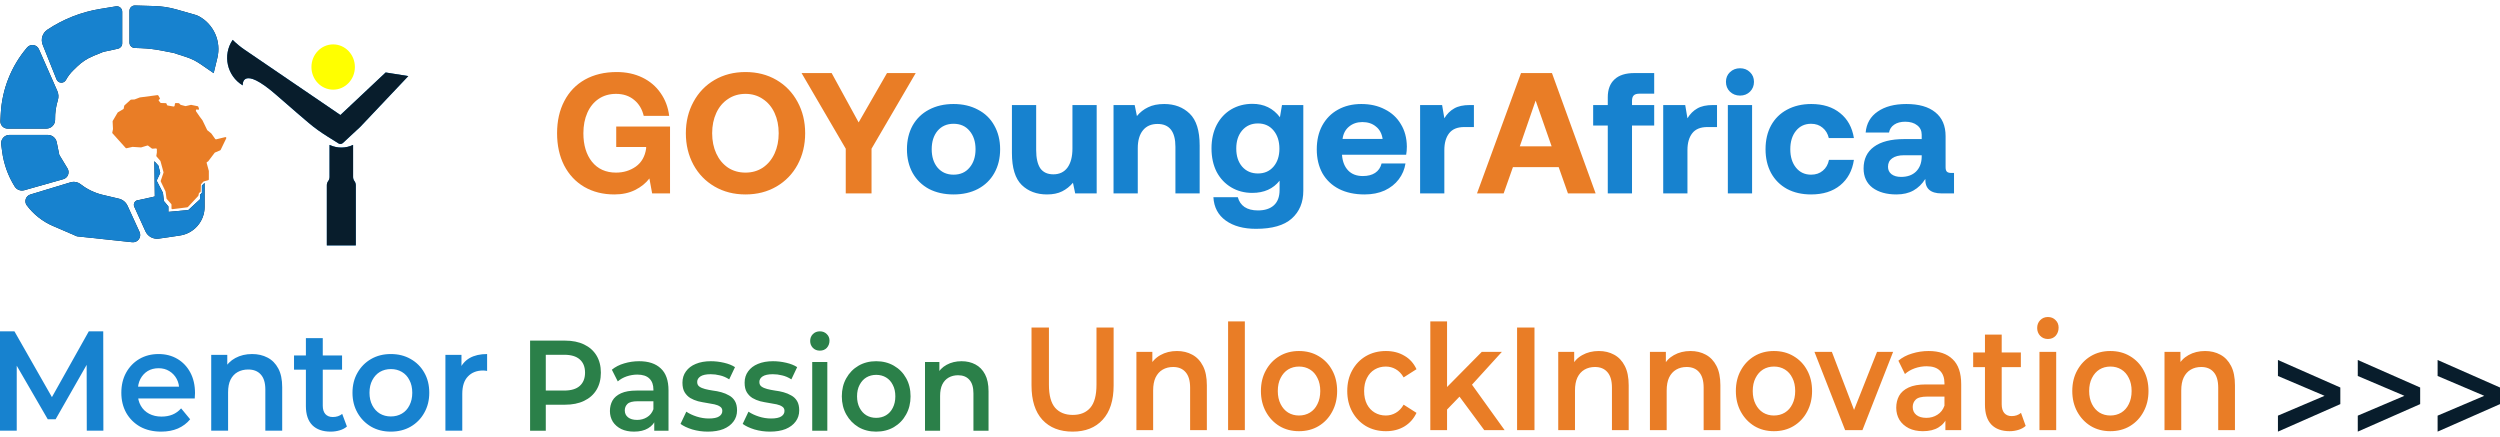
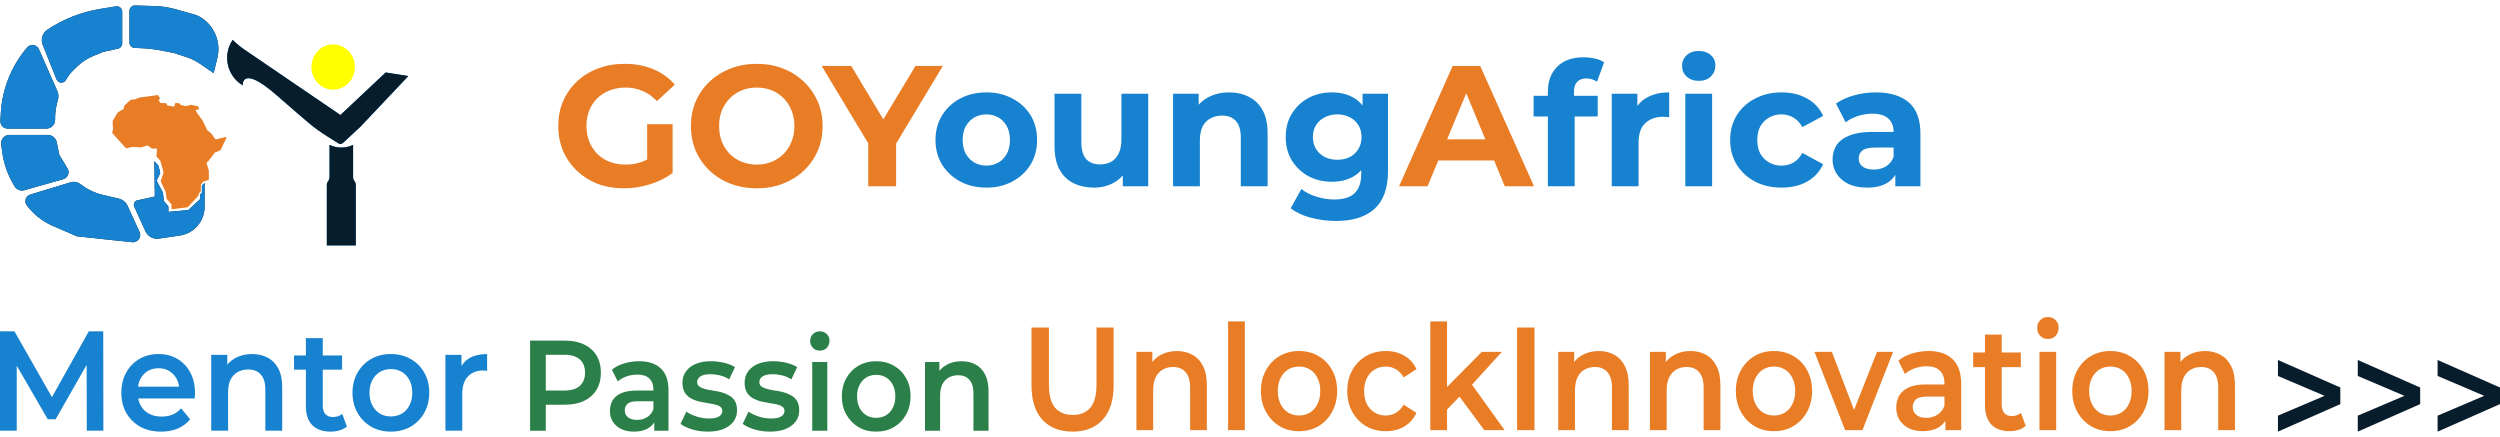
<svg xmlns="http://www.w3.org/2000/svg" width="349" height="61" viewBox="0 0 349 61" fill="none">
  <path d="M31.567 19.181C31.536 19.147 31.487 19.132 31.44 19.143L30.179 19.449C30.127 19.461 30.073 19.442 30.044 19.4L29.495 18.63C29.489 18.621 29.482 18.613 29.472 18.606L28.955 18.194C28.941 18.183 28.93 18.169 28.922 18.153L28.276 16.817C28.274 16.81 28.27 16.804 28.265 16.798L27.887 16.291C27.886 16.29 27.885 16.289 27.884 16.288L27.361 15.528C27.344 15.503 27.337 15.472 27.344 15.441L27.359 15.369C27.366 15.335 27.39 15.306 27.423 15.289C27.456 15.272 27.495 15.27 27.53 15.284L27.61 15.315C27.654 15.332 27.706 15.324 27.742 15.293C27.778 15.262 27.791 15.214 27.776 15.171L27.686 14.906C27.673 14.866 27.638 14.836 27.595 14.827L26.701 14.641C26.682 14.637 26.662 14.637 26.643 14.642L25.931 14.808C25.91 14.813 25.888 14.813 25.867 14.807L25.245 14.644C25.222 14.638 25.201 14.626 25.185 14.609L25.024 14.439C25.001 14.415 24.97 14.401 24.936 14.4L24.55 14.382C24.486 14.379 24.429 14.422 24.42 14.482L24.373 14.773C24.368 14.805 24.35 14.833 24.322 14.851C24.294 14.87 24.26 14.877 24.226 14.871L23.405 14.726C23.361 14.717 23.324 14.688 23.31 14.647L23.25 14.479C23.234 14.433 23.188 14.401 23.136 14.399L22.483 14.378C22.445 14.377 22.409 14.36 22.387 14.331L22.175 14.067C22.154 14.04 22.146 14.007 22.152 13.974C22.159 13.941 22.18 13.913 22.21 13.896L22.266 13.865C22.323 13.833 22.343 13.764 22.313 13.709L22.105 13.338C22.08 13.294 22.029 13.27 21.977 13.277L19.541 13.599C19.531 13.6 19.521 13.603 19.511 13.606L18.8 13.878C18.787 13.883 18.773 13.886 18.759 13.886L18.303 13.909C18.273 13.91 18.244 13.922 18.223 13.942L17.375 14.712C17.356 14.729 17.343 14.752 17.339 14.776L17.272 15.152C17.267 15.185 17.246 15.214 17.216 15.232L16.463 15.679C16.445 15.689 16.43 15.704 16.42 15.721L15.736 16.881C15.724 16.9 15.719 16.922 15.72 16.943L15.773 18.008C15.773 18.017 15.772 18.026 15.77 18.035L15.674 18.51C15.667 18.544 15.677 18.581 15.701 18.608L17.544 20.655C17.575 20.689 17.623 20.704 17.669 20.694L18.486 20.508C18.498 20.505 18.511 20.504 18.524 20.505L19.667 20.58C19.683 20.581 19.699 20.579 19.714 20.575L20.564 20.317C20.605 20.304 20.649 20.312 20.682 20.337L21.197 20.733C21.222 20.751 21.254 20.761 21.287 20.758L21.763 20.721C21.798 20.719 21.832 20.73 21.858 20.752C21.884 20.774 21.898 20.805 21.898 20.838V21.271C21.898 21.276 21.898 21.282 21.897 21.288L21.824 21.746C21.819 21.778 21.828 21.811 21.85 21.837L22.378 22.449C22.389 22.462 22.397 22.477 22.402 22.493L22.827 24.039C22.834 24.06 22.833 24.083 22.825 24.104L22.437 25.244C22.428 25.271 22.43 25.301 22.442 25.327L23.105 26.719C23.11 26.729 23.113 26.74 23.115 26.752L23.245 27.709C23.248 27.731 23.259 27.752 23.273 27.769L23.911 28.486C23.93 28.507 23.94 28.533 23.94 28.561V29.083C23.94 29.117 23.956 29.149 23.983 29.171C24.01 29.194 24.046 29.203 24.082 29.199L25.209 29.061L26.156 28.938C26.186 28.934 26.213 28.92 26.233 28.899L27.671 27.352C27.685 27.337 27.695 27.319 27.699 27.299L27.765 26.989C27.772 26.959 27.791 26.932 27.818 26.914L27.97 26.82C28.003 26.799 28.024 26.764 28.025 26.725L28.05 25.768C28.051 25.741 28.062 25.715 28.081 25.695L28.386 25.364C28.402 25.347 28.422 25.335 28.445 25.329L29.065 25.156C29.118 25.142 29.155 25.096 29.155 25.044V23.879C29.155 23.87 29.154 23.86 29.151 23.851L28.849 22.741C28.834 22.688 28.861 22.632 28.914 22.607L29.016 22.559C29.035 22.551 29.051 22.538 29.062 22.523L29.963 21.331C29.976 21.314 29.993 21.301 30.013 21.292L30.739 20.987C30.767 20.976 30.789 20.955 30.802 20.929L31.585 19.305C31.605 19.264 31.598 19.216 31.567 19.181Z" fill="#E97D26" />
  <path d="M0.108 15.864L0.055 16.888C0.025 17.466 0.486 17.952 1.065 17.952H6.464C7.15 17.952 7.703 17.392 7.695 16.706L7.694 16.601C7.683 15.716 7.812 14.836 8.075 13.991C8.206 13.57 8.181 13.116 8.003 12.713L5.432 6.87C5.141 6.208 4.257 6.078 3.788 6.628C1.577 9.218 0.284 12.464 0.108 15.864Z" fill="#081D2C" />
  <path d="M0.108 15.864L0.055 16.888C0.025 17.466 0.486 17.952 1.065 17.952H6.464C7.15 17.952 7.703 17.392 7.695 16.706L7.694 16.601C7.683 15.716 7.812 14.836 8.075 13.991C8.206 13.57 8.181 13.116 8.003 12.713L5.432 6.87C5.141 6.208 4.257 6.078 3.788 6.628C1.577 9.218 0.284 12.464 0.108 15.864Z" fill="#1782CF" />
  <path d="M7.387 31.543L10.743 32.992L18.455 33.814C19.235 33.897 19.808 33.1 19.482 32.388L17.801 28.722C17.574 28.226 17.131 27.863 16.601 27.737L14.332 27.2C13.216 26.936 12.171 26.433 11.267 25.727C10.859 25.409 10.322 25.308 9.826 25.459L4.237 27.154C3.59 27.35 3.335 28.128 3.741 28.669C4.685 29.928 5.942 30.919 7.387 31.543Z" fill="#081D2C" />
  <path d="M7.387 31.543L10.743 32.992L18.455 33.814C19.235 33.897 19.808 33.1 19.482 32.388L17.801 28.722C17.574 28.226 17.131 27.863 16.601 27.737L14.332 27.2C13.216 26.936 12.171 26.433 11.267 25.727C10.859 25.409 10.322 25.308 9.826 25.459L4.237 27.154C3.59 27.35 3.335 28.128 3.741 28.669C4.685 29.928 5.942 30.919 7.387 31.543Z" fill="#1782CF" />
  <path d="M28.563 28.877V27.936V25.535L28.184 25.914V26.925L27.931 27.178V27.81L26.288 29.326L23.508 29.579V28.821L22.876 28.062L22.749 26.925L21.865 25.219L22.37 24.145L22.117 23.134L21.549 22.502L21.612 27.431L19.337 27.936C18.863 27.936 18.548 28.425 18.744 28.857L20.305 32.29C20.63 33.005 21.388 33.421 22.166 33.31L23.508 33.118L25.119 32.876C27.099 32.579 28.563 30.879 28.563 28.877Z" fill="#081D2C" />
  <path d="M28.563 28.877V27.936V25.535L28.184 25.914V26.925L27.931 27.178V27.81L26.288 29.326L23.508 29.579V28.821L22.876 28.062L22.749 26.925L21.865 25.219L22.37 24.145L22.117 23.134L21.549 22.502L21.612 27.431L19.337 27.936C18.863 27.936 18.548 28.425 18.744 28.857L20.305 32.29C20.63 33.005 21.388 33.421 22.166 33.31L23.508 33.118L25.119 32.876C27.099 32.579 28.563 30.879 28.563 28.877Z" fill="#1782CF" />
  <path d="M16.181 0.888L13.982 1.248C11.347 1.678 8.835 2.667 6.614 4.147C5.927 4.606 5.654 5.483 5.961 6.251L7.895 11.085C8.123 11.655 8.911 11.701 9.204 11.162C9.47 10.672 9.808 10.225 10.207 9.835L10.766 9.291C11.418 8.655 12.188 8.151 13.031 7.807L14.408 7.245L16.465 6.797C16.814 6.721 17.062 6.412 17.062 6.056V1.636C17.062 1.169 16.643 0.813 16.181 0.888Z" fill="#081D2C" />
  <path d="M16.181 0.888L13.982 1.248C11.347 1.678 8.835 2.667 6.614 4.147C5.927 4.606 5.654 5.483 5.961 6.251L7.895 11.085C8.123 11.655 8.911 11.701 9.204 11.162C9.47 10.672 9.808 10.225 10.207 9.835L10.766 9.291C11.418 8.655 12.188 8.151 13.031 7.807L14.408 7.245L16.465 6.797C16.814 6.721 17.062 6.412 17.062 6.056V1.636C17.062 1.169 16.643 0.813 16.181 0.888Z" fill="#1782CF" />
  <path d="M18.073 5.936V1.525C18.073 1.097 18.426 0.754 18.853 0.767L21.576 0.845C22.607 0.875 23.63 1.033 24.622 1.316L27.251 2.067C27.451 2.125 27.644 2.205 27.826 2.306C29.867 3.448 30.898 5.812 30.344 8.085L29.827 10.21L27.956 8.924C27.353 8.51 26.693 8.184 25.997 7.959L24.266 7.398L22.666 7.079C21.67 6.88 20.66 6.761 19.644 6.724L18.804 6.693C18.396 6.678 18.073 6.344 18.073 5.936Z" fill="#081D2C" />
  <path d="M18.073 5.936V1.525C18.073 1.097 18.426 0.754 18.853 0.767L21.576 0.845C22.607 0.875 23.63 1.033 24.622 1.316L27.251 2.067C27.451 2.125 27.644 2.205 27.826 2.306C29.867 3.448 30.898 5.812 30.344 8.085L29.827 10.21L27.956 8.924C27.353 8.51 26.693 8.184 25.997 7.959L24.266 7.398L22.666 7.079C21.67 6.88 20.66 6.761 19.644 6.724L18.804 6.693C18.396 6.678 18.073 6.344 18.073 5.936Z" fill="#1782CF" />
  <path d="M0.167 20.142L0.291 21.105C0.516 22.858 1.117 24.541 2.054 26.04C2.334 26.489 2.878 26.699 3.388 26.555L8.836 25.011C9.478 24.829 9.771 24.087 9.426 23.516L8.278 21.617L7.916 19.847C7.796 19.259 7.278 18.836 6.678 18.836H1.317C0.618 18.836 0.079 19.45 0.167 20.142Z" fill="#081D2C" />
  <path d="M0.167 20.142L0.291 21.105C0.516 22.858 1.117 24.541 2.054 26.04C2.334 26.489 2.878 26.699 3.388 26.555L8.836 25.011C9.478 24.829 9.771 24.087 9.426 23.516L8.278 21.617L7.916 19.847C7.796 19.259 7.278 18.836 6.678 18.836H1.317C0.618 18.836 0.079 19.45 0.167 20.142Z" fill="#1782CF" />
  <path fill-rule="evenodd" clip-rule="evenodd" d="M32.481 5.566C32.986 6.07 33.536 6.526 34.126 6.928C33.536 6.526 32.986 6.07 32.481 5.566Z" fill="#081D2C" />
  <path fill-rule="evenodd" clip-rule="evenodd" d="M32.481 5.566C32.986 6.07 33.536 6.526 34.126 6.928C33.536 6.526 32.986 6.07 32.481 5.566Z" fill="#1782CF" />
  <path d="M53.84 10.116L47.521 16.056L34.126 6.928C33.536 6.526 32.986 6.07 32.481 5.566C31.04 7.694 31.681 10.596 33.885 11.919C33.885 11.919 33.619 8.924 38.618 13.292C40.869 15.26 42.258 16.451 43.104 17.167C43.935 17.87 44.823 18.494 45.744 19.072L47.255 20.02C47.449 20.142 47.701 20.118 47.868 19.962L50.302 17.699L57 10.621L53.84 10.116Z" fill="#1782CF" />
  <path d="M53.84 10.116L47.521 16.056L34.126 6.928C33.536 6.526 32.986 6.07 32.481 5.566C31.04 7.694 31.681 10.596 33.885 11.919C33.885 11.919 33.619 8.924 38.618 13.292C40.869 15.26 42.258 16.451 43.104 17.167C43.935 17.87 44.823 18.494 45.744 19.072L47.255 20.02C47.449 20.142 47.701 20.118 47.868 19.962L50.302 17.699L57 10.621L53.84 10.116Z" fill="#081D2C" />
  <path fill-rule="evenodd" clip-rule="evenodd" d="M46.004 24.713C46.004 24.918 45.938 25.118 45.815 25.282C45.938 25.118 46.004 24.918 46.004 24.713ZM46.109 20.273C47.125 20.725 48.288 20.708 49.291 20.227C48.288 20.708 47.125 20.725 46.109 20.273ZM49.48 25.282C49.357 25.118 49.291 24.918 49.291 24.713C49.291 24.918 49.357 25.118 49.48 25.282Z" fill="#081D2C" />
  <path fill-rule="evenodd" clip-rule="evenodd" d="M46.004 24.713C46.004 24.918 45.938 25.118 45.815 25.282C45.938 25.118 46.004 24.918 46.004 24.713ZM46.109 20.273C47.125 20.725 48.288 20.708 49.291 20.227C48.288 20.708 47.125 20.725 46.109 20.273ZM49.48 25.282C49.357 25.118 49.291 24.918 49.291 24.713C49.291 24.918 49.357 25.118 49.48 25.282Z" fill="#1782CF" />
  <path d="M45.625 34.255H49.67V25.851C49.67 25.646 49.603 25.446 49.48 25.282C49.357 25.118 49.291 24.918 49.291 24.713V20.227C48.288 20.708 47.125 20.725 46.109 20.273L46.004 20.227V24.713C46.004 24.918 45.938 25.118 45.815 25.282C45.692 25.446 45.625 25.646 45.625 25.851V34.255Z" fill="#1782CF" />
  <path d="M45.625 34.255H49.67V25.851C49.67 25.646 49.603 25.446 49.48 25.282C49.357 25.118 49.291 24.918 49.291 24.713V20.227C48.288 20.708 47.125 20.725 46.109 20.273L46.004 20.227V24.713C46.004 24.918 45.938 25.118 45.815 25.282C45.692 25.446 45.625 25.646 45.625 25.851V34.255Z" fill="#081D2C" />
  <ellipse cx="46.51" cy="9.357" rx="3.033" ry="3.16" fill="#FFFF00" />
-   <path d="M77.768 18.6C77.768 16.888 78.104 15.392 78.776 14.112C79.448 12.816 80.408 11.816 81.656 11.112C82.92 10.408 84.4 10.056 86.096 10.056C87.424 10.056 88.616 10.312 89.672 10.824C90.728 11.336 91.576 12.056 92.216 12.984C92.872 13.912 93.272 14.976 93.416 16.176H89.864C89.64 15.232 89.192 14.488 88.52 13.944C87.848 13.384 87.008 13.104 86 13.104C85.072 13.104 84.264 13.336 83.576 13.8C82.888 14.264 82.36 14.912 81.992 15.744C81.624 16.576 81.44 17.528 81.44 18.6C81.44 20.248 81.84 21.576 82.64 22.584C83.456 23.592 84.576 24.096 86 24.096C87.04 24.096 87.96 23.816 88.76 23.256C89.56 22.68 90.04 21.84 90.2 20.736V20.52H86.024V17.664H93.536V27H91.04L90.656 24.912C90.16 25.568 89.496 26.104 88.664 26.52C87.832 26.936 86.864 27.144 85.76 27.144C84.176 27.144 82.776 26.792 81.56 26.088C80.36 25.384 79.424 24.384 78.752 23.088C78.096 21.792 77.768 20.296 77.768 18.6ZM112.401 18.6C112.401 20.216 112.049 21.68 111.345 22.992C110.641 24.288 109.657 25.304 108.393 26.04C107.129 26.776 105.689 27.144 104.073 27.144C102.457 27.144 101.017 26.776 99.753 26.04C98.489 25.304 97.505 24.288 96.801 22.992C96.097 21.68 95.745 20.216 95.745 18.6C95.745 16.984 96.097 15.528 96.801 14.232C97.505 12.92 98.489 11.896 99.753 11.16C101.017 10.424 102.457 10.056 104.073 10.056C105.689 10.056 107.129 10.424 108.393 11.16C109.657 11.896 110.641 12.92 111.345 14.232C112.049 15.528 112.401 16.984 112.401 18.6ZM99.417 18.6C99.417 19.656 99.609 20.6 99.993 21.432C100.377 22.264 100.921 22.92 101.625 23.4C102.329 23.864 103.145 24.096 104.073 24.096C104.985 24.096 105.793 23.864 106.497 23.4C107.201 22.92 107.745 22.264 108.129 21.432C108.513 20.6 108.705 19.656 108.705 18.6C108.705 17.544 108.513 16.6 108.129 15.768C107.745 14.936 107.201 14.288 106.497 13.824C105.793 13.344 104.985 13.104 104.073 13.104C103.145 13.104 102.329 13.344 101.625 13.824C100.921 14.288 100.377 14.936 99.993 15.768C99.609 16.6 99.417 17.544 99.417 18.6ZM111.898 10.2H116.098L119.866 17.088L123.826 10.2H127.834L121.666 20.76V27H118.066V20.76L111.898 10.2ZM206.19 27L212.334 10.2H216.654L222.75 27H218.886L217.59 23.328H211.206L209.91 27H206.19ZM212.166 20.424H216.606L214.374 14.04L212.166 20.424Z" fill="#E97D26" />
-   <path d="M133.114 27.144C131.818 27.144 130.674 26.888 129.682 26.376C128.706 25.848 127.946 25.104 127.402 24.144C126.874 23.184 126.61 22.08 126.61 20.832C126.61 19.584 126.874 18.48 127.402 17.52C127.946 16.56 128.706 15.824 129.682 15.312C130.674 14.784 131.818 14.52 133.114 14.52C134.41 14.52 135.546 14.784 136.522 15.312C137.514 15.824 138.274 16.56 138.802 17.52C139.346 18.48 139.618 19.584 139.618 20.832C139.618 22.096 139.346 23.208 138.802 24.168C138.274 25.112 137.514 25.848 136.522 26.376C135.546 26.888 134.41 27.144 133.114 27.144ZM133.114 24.384C134.058 24.384 134.802 24.056 135.346 23.4C135.906 22.744 136.186 21.888 136.186 20.832C136.186 19.776 135.906 18.92 135.346 18.264C134.802 17.608 134.058 17.28 133.114 17.28C132.186 17.28 131.442 17.608 130.882 18.264C130.338 18.92 130.066 19.776 130.066 20.832C130.066 21.888 130.338 22.744 130.882 23.4C131.442 24.056 132.186 24.384 133.114 24.384ZM153.097 14.664V27H150.097L149.785 25.512C149.353 26.024 148.849 26.424 148.273 26.712C147.697 27 146.993 27.144 146.161 27.144C144.721 27.144 143.545 26.704 142.633 25.824C141.721 24.928 141.265 23.44 141.265 21.36V14.664H144.649V20.952C144.649 22.072 144.841 22.92 145.225 23.496C145.625 24.056 146.233 24.336 147.049 24.336C147.897 24.336 148.553 24.024 149.017 23.4C149.481 22.76 149.713 21.872 149.713 20.736V14.664H153.097ZM162.529 14.52C163.969 14.52 165.153 14.968 166.081 15.864C167.009 16.76 167.473 18.24 167.473 20.304V27H164.089V20.496C164.089 18.368 163.257 17.304 161.593 17.304C160.713 17.304 160.033 17.6 159.553 18.192C159.073 18.784 158.833 19.616 158.833 20.688V27H155.449V14.664H158.401L158.713 16.2C159.145 15.672 159.665 15.264 160.273 14.976C160.881 14.672 161.633 14.52 162.529 14.52ZM181.942 14.664V26.64C181.942 28.256 181.406 29.544 180.334 30.504C179.262 31.464 177.598 31.944 175.342 31.944C173.598 31.944 172.19 31.56 171.118 30.792C170.046 30.024 169.47 28.936 169.39 27.528H172.798C172.958 28.12 173.27 28.576 173.734 28.896C174.214 29.216 174.838 29.376 175.606 29.376C176.566 29.376 177.31 29.136 177.838 28.656C178.366 28.176 178.63 27.464 178.63 26.52V25.224C177.734 26.36 176.462 26.928 174.814 26.928C173.726 26.928 172.75 26.672 171.886 26.16C171.022 25.648 170.342 24.928 169.846 24C169.366 23.056 169.126 21.96 169.126 20.712C169.126 19.48 169.366 18.392 169.846 17.448C170.342 16.504 171.022 15.776 171.886 15.264C172.766 14.752 173.75 14.496 174.838 14.496C176.454 14.496 177.734 15.12 178.678 16.368L178.966 14.664H181.942ZM175.606 24.216C176.518 24.216 177.246 23.896 177.79 23.256C178.334 22.616 178.606 21.784 178.606 20.76C178.606 19.72 178.334 18.872 177.79 18.216C177.246 17.56 176.518 17.232 175.606 17.232C174.694 17.232 173.958 17.56 173.398 18.216C172.854 18.856 172.582 19.696 172.582 20.736C172.582 21.776 172.854 22.616 173.398 23.256C173.958 23.896 174.694 24.216 175.606 24.216ZM183.821 20.856C183.821 19.576 184.077 18.464 184.589 17.52C185.117 16.56 185.845 15.824 186.773 15.312C187.717 14.784 188.805 14.52 190.037 14.52C191.285 14.52 192.381 14.768 193.325 15.264C194.285 15.744 195.029 16.432 195.557 17.328C196.101 18.208 196.381 19.248 196.397 20.448C196.397 20.88 196.365 21.264 196.301 21.6H187.349V21.696C187.429 22.592 187.717 23.296 188.213 23.808C188.709 24.32 189.389 24.576 190.253 24.576C190.941 24.576 191.509 24.432 191.957 24.144C192.421 23.84 192.725 23.4 192.869 22.824H196.205C196.077 23.64 195.765 24.376 195.269 25.032C194.773 25.688 194.117 26.208 193.301 26.592C192.485 26.96 191.549 27.144 190.493 27.144C189.117 27.144 187.925 26.888 186.917 26.376C185.925 25.864 185.157 25.136 184.613 24.192C184.085 23.232 183.821 22.12 183.821 20.856ZM193.013 19.392C192.901 18.64 192.589 18.064 192.077 17.664C191.581 17.248 190.949 17.04 190.181 17.04C189.445 17.04 188.821 17.256 188.309 17.688C187.813 18.104 187.517 18.672 187.421 19.392H193.013ZM205.758 14.664V17.736H204.414C203.454 17.736 202.75 18.024 202.302 18.6C201.854 19.176 201.63 19.96 201.63 20.952V27H198.246V14.664H201.318L201.63 16.512C201.998 15.904 202.454 15.448 202.998 15.144C203.542 14.824 204.27 14.664 205.182 14.664H205.758ZM224.445 14.664V13.584C224.445 12.496 224.757 11.664 225.381 11.088C226.005 10.496 226.933 10.2 228.165 10.2H230.925V13.08H228.837C228.485 13.08 228.229 13.16 228.069 13.32C227.909 13.48 227.829 13.736 227.829 14.088V14.664H230.925V17.52H227.829V27H224.445V17.52H222.405V14.664H224.445ZM239.696 14.664V17.736H238.352C237.392 17.736 236.688 18.024 236.24 18.6C235.792 19.176 235.568 19.96 235.568 20.952V27H232.184V14.664H235.256L235.568 16.512C235.936 15.904 236.392 15.448 236.936 15.144C237.48 14.824 238.208 14.664 239.12 14.664H239.696ZM242.911 9.528C243.471 9.528 243.935 9.712 244.303 10.08C244.671 10.432 244.855 10.88 244.855 11.424C244.855 11.968 244.671 12.424 244.303 12.792C243.935 13.16 243.471 13.344 242.911 13.344C242.351 13.344 241.879 13.16 241.495 12.792C241.127 12.424 240.943 11.968 240.943 11.424C240.943 10.88 241.127 10.432 241.495 10.08C241.879 9.712 242.351 9.528 242.911 9.528ZM241.207 14.664H244.591V27H241.207V14.664ZM258.805 22.32C258.581 23.824 257.941 25.008 256.885 25.872C255.845 26.72 254.493 27.144 252.829 27.144C251.549 27.144 250.429 26.888 249.469 26.376C248.509 25.848 247.765 25.104 247.237 24.144C246.725 23.184 246.469 22.08 246.469 20.832C246.469 19.568 246.725 18.464 247.237 17.52C247.765 16.56 248.509 15.824 249.469 15.312C250.445 14.784 251.573 14.52 252.853 14.52C254.501 14.52 255.845 14.944 256.885 15.792C257.925 16.624 258.565 17.784 258.805 19.272H255.301C255.157 18.664 254.869 18.184 254.437 17.832C254.005 17.464 253.469 17.28 252.829 17.28C251.949 17.28 251.245 17.608 250.717 18.264C250.189 18.92 249.925 19.776 249.925 20.832C249.925 21.888 250.189 22.744 250.717 23.4C251.245 24.056 251.949 24.384 252.829 24.384C253.485 24.384 254.029 24.2 254.461 23.832C254.909 23.464 255.197 22.96 255.325 22.32H258.805ZM272.781 24.144V27H271.053C269.501 27 268.741 26.328 268.773 24.984C268.325 25.688 267.773 26.224 267.117 26.592C266.461 26.96 265.669 27.144 264.741 27.144C263.365 27.144 262.253 26.832 261.405 26.208C260.573 25.568 260.157 24.672 260.157 23.52C260.157 22.208 260.637 21.2 261.597 20.496C262.573 19.776 263.981 19.416 265.821 19.416H268.269V18.816C268.269 18.256 268.061 17.816 267.645 17.496C267.229 17.16 266.669 16.992 265.965 16.992C265.341 16.992 264.829 17.128 264.429 17.4C264.029 17.672 263.789 18.04 263.709 18.504H260.445C260.557 17.24 261.117 16.264 262.125 15.576C263.133 14.872 264.469 14.52 266.133 14.52C267.877 14.52 269.221 14.904 270.165 15.672C271.125 16.44 271.605 17.552 271.605 19.008V23.352C271.605 23.656 271.669 23.864 271.797 23.976C271.925 24.088 272.125 24.144 272.397 24.144H272.781ZM268.269 21.672H265.797C265.093 21.672 264.541 21.816 264.141 22.104C263.757 22.376 263.565 22.768 263.565 23.28C263.565 23.712 263.725 24.056 264.045 24.312C264.381 24.568 264.829 24.696 265.389 24.696C266.269 24.696 266.965 24.448 267.477 23.952C267.989 23.44 268.253 22.76 268.269 21.912V21.672Z" fill="#1782CF" />
+   <path d="M87.104 26.288C85.776 26.288 84.552 26.08 83.432 25.664C82.328 25.232 81.36 24.624 80.528 23.84C79.712 23.056 79.072 22.136 78.608 21.08C78.16 20.024 77.936 18.864 77.936 17.6C77.936 16.336 78.16 15.176 78.608 14.12C79.072 13.064 79.72 12.144 80.552 11.36C81.384 10.576 82.36 9.976 83.48 9.56C84.6 9.128 85.832 8.912 87.176 8.912C88.664 8.912 90 9.16 91.184 9.656C92.384 10.152 93.392 10.872 94.208 11.816L91.712 14.12C91.104 13.48 90.44 13.008 89.72 12.704C89 12.384 88.216 12.224 87.368 12.224C86.552 12.224 85.808 12.352 85.136 12.608C84.464 12.864 83.88 13.232 83.384 13.712C82.904 14.192 82.528 14.76 82.256 15.416C82 16.072 81.872 16.8 81.872 17.6C81.872 18.384 82 19.104 82.256 19.76C82.528 20.416 82.904 20.992 83.384 21.488C83.88 21.968 84.456 22.336 85.112 22.592C85.784 22.848 86.52 22.976 87.32 22.976C88.088 22.976 88.832 22.856 89.552 22.616C90.288 22.36 91 21.936 91.688 21.344L93.896 24.152C92.984 24.84 91.92 25.368 90.704 25.736C89.504 26.104 88.304 26.288 87.104 26.288ZM90.344 23.648V17.336H93.896V24.152L90.344 23.648ZM105.668 26.288C104.34 26.288 103.108 26.072 101.972 25.64C100.852 25.208 99.876 24.6 99.044 23.816C98.228 23.032 97.588 22.112 97.124 21.056C96.676 20 96.452 18.848 96.452 17.6C96.452 16.352 96.676 15.2 97.124 14.144C97.588 13.088 98.236 12.168 99.068 11.384C99.9 10.6 100.876 9.992 101.996 9.56C103.116 9.128 104.332 8.912 105.644 8.912C106.972 8.912 108.188 9.128 109.292 9.56C110.412 9.992 111.38 10.6 112.196 11.384C113.028 12.168 113.676 13.088 114.14 14.144C114.604 15.184 114.836 16.336 114.836 17.6C114.836 18.848 114.604 20.008 114.14 21.08C113.676 22.136 113.028 23.056 112.196 23.84C111.38 24.608 110.412 25.208 109.292 25.64C108.188 26.072 106.98 26.288 105.668 26.288ZM105.644 22.976C106.396 22.976 107.084 22.848 107.708 22.592C108.348 22.336 108.908 21.968 109.388 21.488C109.868 21.008 110.236 20.44 110.492 19.784C110.764 19.128 110.9 18.4 110.9 17.6C110.9 16.8 110.764 16.072 110.492 15.416C110.236 14.76 109.868 14.192 109.388 13.712C108.924 13.232 108.372 12.864 107.732 12.608C107.092 12.352 106.396 12.224 105.644 12.224C104.892 12.224 104.196 12.352 103.556 12.608C102.932 12.864 102.38 13.232 101.9 13.712C101.42 14.192 101.044 14.76 100.772 15.416C100.516 16.072 100.388 16.8 100.388 17.6C100.388 18.384 100.516 19.112 100.772 19.784C101.044 20.44 101.412 21.008 101.876 21.488C102.356 21.968 102.916 22.336 103.556 22.592C104.196 22.848 104.892 22.976 105.644 22.976ZM121.207 26V19.136L122.095 21.488L114.703 9.2H118.831L124.495 18.632H122.119L127.807 9.2H131.623L124.231 21.488L125.095 19.136V26H121.207ZM195.307 26L202.795 9.2H206.635L214.147 26H210.067L203.923 11.168H205.459L199.291 26H195.307ZM199.051 22.4L200.083 19.448H208.723L209.779 22.4H199.051Z" fill="#E97D26" />
+   <path d="M137.7 26.192C136.324 26.192 135.1 25.904 134.028 25.328C132.972 24.752 132.132 23.968 131.508 22.976C130.9 21.968 130.596 20.824 130.596 19.544C130.596 18.248 130.9 17.104 131.508 16.112C132.132 15.104 132.972 14.32 134.028 13.76C135.1 13.184 136.324 12.896 137.7 12.896C139.06 12.896 140.276 13.184 141.348 13.76C142.42 14.32 143.26 15.096 143.868 16.088C144.476 17.08 144.78 18.232 144.78 19.544C144.78 20.824 144.476 21.968 143.868 22.976C143.26 23.968 142.42 24.752 141.348 25.328C140.276 25.904 139.06 26.192 137.7 26.192ZM137.7 23.12C138.324 23.12 138.884 22.976 139.38 22.688C139.876 22.4 140.268 21.992 140.556 21.464C140.844 20.92 140.988 20.28 140.988 19.544C140.988 18.792 140.844 18.152 140.556 17.624C140.268 17.096 139.876 16.688 139.38 16.4C138.884 16.112 138.324 15.968 137.7 15.968C137.076 15.968 136.516 16.112 136.02 16.4C135.524 16.688 135.124 17.096 134.82 17.624C134.532 18.152 134.388 18.792 134.388 19.544C134.388 20.28 134.532 20.92 134.82 21.464C135.124 21.992 135.524 22.4 136.02 22.688C136.516 22.976 137.076 23.12 137.7 23.12ZM152.731 26.192C151.659 26.192 150.699 25.984 149.851 25.568C149.019 25.152 148.371 24.52 147.907 23.672C147.443 22.808 147.211 21.712 147.211 20.384V13.088H150.955V19.832C150.955 20.904 151.179 21.696 151.627 22.208C152.091 22.704 152.739 22.952 153.571 22.952C154.147 22.952 154.659 22.832 155.107 22.592C155.555 22.336 155.907 21.952 156.163 21.44C156.419 20.912 156.547 20.256 156.547 19.472V13.088H160.291V26H156.739V22.448L157.387 23.48C156.955 24.376 156.315 25.056 155.467 25.52C154.635 25.968 153.723 26.192 152.731 26.192ZM171.607 12.896C172.631 12.896 173.543 13.104 174.343 13.52C175.159 13.92 175.799 14.544 176.263 15.392C176.727 16.224 176.959 17.296 176.959 18.608V26H173.215V19.184C173.215 18.144 172.983 17.376 172.519 16.88C172.071 16.384 171.431 16.136 170.599 16.136C170.007 16.136 169.471 16.264 168.991 16.52C168.527 16.76 168.159 17.136 167.887 17.648C167.631 18.16 167.503 18.816 167.503 19.616V26H163.759V13.088H167.335V16.664L166.663 15.584C167.127 14.72 167.791 14.056 168.655 13.592C169.519 13.128 170.503 12.896 171.607 12.896ZM186.519 30.848C185.303 30.848 184.127 30.696 182.991 30.392C181.871 30.104 180.935 29.664 180.183 29.072L181.671 26.384C182.215 26.832 182.903 27.184 183.735 27.44C184.583 27.712 185.415 27.848 186.231 27.848C187.559 27.848 188.519 27.552 189.111 26.96C189.719 26.368 190.023 25.488 190.023 24.32V22.376L190.263 19.136L190.215 15.872V13.088H193.767V23.84C193.767 26.24 193.143 28.008 191.895 29.144C190.647 30.28 188.855 30.848 186.519 30.848ZM185.943 25.376C184.743 25.376 183.655 25.12 182.679 24.608C181.719 24.08 180.943 23.352 180.351 22.424C179.775 21.48 179.487 20.384 179.487 19.136C179.487 17.872 179.775 16.776 180.351 15.848C180.943 14.904 181.719 14.176 182.679 13.664C183.655 13.152 184.743 12.896 185.943 12.896C187.031 12.896 187.991 13.12 188.823 13.568C189.655 14 190.303 14.68 190.767 15.608C191.231 16.52 191.463 17.696 191.463 19.136C191.463 20.56 191.231 21.736 190.767 22.664C190.303 23.576 189.655 24.256 188.823 24.704C187.991 25.152 187.031 25.376 185.943 25.376ZM186.687 22.304C187.343 22.304 187.927 22.176 188.439 21.92C188.951 21.648 189.351 21.272 189.639 20.792C189.927 20.312 190.071 19.76 190.071 19.136C190.071 18.496 189.927 17.944 189.639 17.48C189.351 17 188.951 16.632 188.439 16.376C187.927 16.104 187.343 15.968 186.687 15.968C186.031 15.968 185.447 16.104 184.935 16.376C184.423 16.632 184.015 17 183.711 17.48C183.423 17.944 183.279 18.496 183.279 19.136C183.279 19.76 183.423 20.312 183.711 20.792C184.015 21.272 184.423 21.648 184.935 21.92C185.447 22.176 186.031 22.304 186.687 22.304ZM216.082 26V12.8C216.082 11.344 216.514 10.184 217.378 9.32C218.242 8.44 219.474 8 221.074 8C221.618 8 222.138 8.056 222.634 8.168C223.146 8.28 223.578 8.456 223.93 8.696L222.946 11.408C222.738 11.264 222.506 11.152 222.25 11.072C221.994 10.992 221.722 10.952 221.434 10.952C220.89 10.952 220.466 11.112 220.162 11.432C219.874 11.736 219.73 12.2 219.73 12.824V14.024L219.826 15.632V26H216.082ZM214.09 16.256V13.376H223.042V16.256H214.09ZM225.001 26V13.088H228.577V16.736L228.073 15.68C228.457 14.768 229.073 14.08 229.921 13.616C230.769 13.136 231.801 12.896 233.017 12.896V16.352C232.857 16.336 232.713 16.328 232.585 16.328C232.457 16.312 232.321 16.304 232.177 16.304C231.153 16.304 230.321 16.6 229.681 17.192C229.057 17.768 228.745 18.672 228.745 19.904V26H225.001ZM235.267 26V13.088H239.011V26H235.267ZM237.139 11.288C236.451 11.288 235.891 11.088 235.459 10.688C235.027 10.288 234.811 9.792 234.811 9.2C234.811 8.608 235.027 8.112 235.459 7.712C235.891 7.312 236.451 7.112 237.139 7.112C237.827 7.112 238.387 7.304 238.819 7.688C239.251 8.056 239.467 8.536 239.467 9.128C239.467 9.752 239.251 10.272 238.819 10.688C238.403 11.088 237.843 11.288 237.139 11.288ZM248.726 26.192C247.334 26.192 246.094 25.912 245.006 25.352C243.918 24.776 243.062 23.984 242.438 22.976C241.83 21.968 241.526 20.824 241.526 19.544C241.526 18.248 241.83 17.104 242.438 16.112C243.062 15.104 243.918 14.32 245.006 13.76C246.094 13.184 247.334 12.896 248.726 12.896C250.086 12.896 251.27 13.184 252.278 13.76C253.286 14.32 254.03 15.128 254.51 16.184L251.606 17.744C251.27 17.136 250.846 16.688 250.334 16.4C249.838 16.112 249.294 15.968 248.702 15.968C248.062 15.968 247.486 16.112 246.974 16.4C246.462 16.688 246.054 17.096 245.75 17.624C245.462 18.152 245.318 18.792 245.318 19.544C245.318 20.296 245.462 20.936 245.75 21.464C246.054 21.992 246.462 22.4 246.974 22.688C247.486 22.976 248.062 23.12 248.702 23.12C249.294 23.12 249.838 22.984 250.334 22.712C250.846 22.424 251.27 21.968 251.606 21.344L254.51 22.928C254.03 23.968 253.286 24.776 252.278 25.352C251.27 25.912 250.086 26.192 248.726 26.192ZM264.586 26V23.48L264.346 22.928V18.416C264.346 17.616 264.098 16.992 263.602 16.544C263.122 16.096 262.378 15.872 261.37 15.872C260.682 15.872 260.002 15.984 259.33 16.208C258.674 16.416 258.114 16.704 257.65 17.072L256.306 14.456C257.01 13.96 257.858 13.576 258.85 13.304C259.842 13.032 260.85 12.896 261.874 12.896C263.842 12.896 265.37 13.36 266.458 14.288C267.546 15.216 268.09 16.664 268.09 18.632V26H264.586ZM260.65 26.192C259.642 26.192 258.778 26.024 258.058 25.688C257.338 25.336 256.786 24.864 256.402 24.272C256.018 23.68 255.826 23.016 255.826 22.28C255.826 21.512 256.01 20.84 256.378 20.264C256.762 19.688 257.362 19.24 258.178 18.92C258.994 18.584 260.058 18.416 261.37 18.416H264.802V20.6H261.778C260.898 20.6 260.29 20.744 259.954 21.032C259.634 21.32 259.474 21.68 259.474 22.112C259.474 22.592 259.658 22.976 260.026 23.264C260.41 23.536 260.93 23.672 261.586 23.672C262.21 23.672 262.77 23.528 263.266 23.24C263.762 22.936 264.122 22.496 264.346 21.92L264.922 23.648C264.65 24.48 264.154 25.112 263.434 25.544C262.714 25.976 261.786 26.192 260.65 26.192Z" fill="#1782CF" />
  <path d="M0 60.117V46.255H2.016L7.781 56.374H6.726L12.396 46.255H14.412L14.431 60.117H12.114L12.095 50.077H12.585L7.762 58.533H6.669L1.771 50.077H2.336V60.117H0ZM22.495 60.255C21.378 60.255 20.398 60.025 19.557 59.562C18.728 59.087 18.081 58.441 17.616 57.622C17.164 56.803 16.938 55.872 16.938 54.83C16.938 53.773 17.158 52.843 17.597 52.038C18.049 51.219 18.665 50.579 19.444 50.117C20.235 49.654 21.133 49.424 22.137 49.424C23.117 49.424 23.99 49.648 24.756 50.097C25.522 50.545 26.125 51.179 26.565 51.998C27.004 52.817 27.224 53.78 27.224 54.889C27.224 54.995 27.218 55.114 27.205 55.245C27.205 55.377 27.199 55.503 27.186 55.622H18.803V53.978H25.943L25.02 54.493C25.032 53.886 24.913 53.351 24.662 52.889C24.411 52.427 24.065 52.064 23.626 51.8C23.199 51.536 22.703 51.404 22.137 51.404C21.56 51.404 21.051 51.536 20.612 51.8C20.184 52.064 19.845 52.434 19.594 52.909C19.356 53.371 19.236 53.919 19.236 54.552V54.948C19.236 55.582 19.374 56.144 19.651 56.632C19.927 57.12 20.316 57.496 20.819 57.76C21.321 58.025 21.899 58.156 22.552 58.156C23.117 58.156 23.626 58.064 24.078 57.879C24.53 57.694 24.932 57.404 25.284 57.008L26.546 58.533C26.094 59.087 25.522 59.516 24.831 59.82C24.153 60.11 23.375 60.255 22.495 60.255ZM35.194 49.424C35.998 49.424 36.714 49.589 37.342 49.919C37.983 50.248 38.485 50.757 38.849 51.444C39.213 52.117 39.395 52.988 39.395 54.057V60.117H37.041V54.374C37.041 53.437 36.827 52.738 36.4 52.275C35.986 51.813 35.402 51.582 34.648 51.582C34.095 51.582 33.606 51.701 33.179 51.938C32.752 52.176 32.419 52.533 32.18 53.008C31.954 53.47 31.841 54.057 31.841 54.77V60.117H29.486V49.542H31.728V52.394L31.332 51.523C31.684 50.849 32.193 50.335 32.858 49.978C33.537 49.609 34.315 49.424 35.194 49.424ZM46.169 60.255C45.064 60.255 44.21 59.958 43.607 59.364C43.005 58.757 42.703 57.866 42.703 56.691V47.206H45.058V56.632C45.058 57.134 45.177 57.523 45.416 57.8C45.667 58.077 46.013 58.216 46.452 58.216C46.98 58.216 47.419 58.07 47.771 57.78L48.43 59.542C48.154 59.78 47.815 59.958 47.413 60.077C47.011 60.196 46.596 60.255 46.169 60.255ZM41.045 51.602V49.622H47.752V51.602H41.045ZM54.558 60.255C53.528 60.255 52.611 60.025 51.807 59.562C51.003 59.087 50.369 58.441 49.904 57.622C49.44 56.803 49.207 55.872 49.207 54.83C49.207 53.773 49.44 52.843 49.904 52.038C50.369 51.219 51.003 50.579 51.807 50.117C52.611 49.654 53.528 49.424 54.558 49.424C55.6 49.424 56.523 49.654 57.327 50.117C58.143 50.579 58.777 51.213 59.229 52.018C59.695 52.823 59.926 53.76 59.926 54.83C59.926 55.872 59.695 56.803 59.229 57.622C58.777 58.441 58.143 59.087 57.327 59.562C56.523 60.025 55.6 60.255 54.558 60.255ZM54.558 58.137C55.135 58.137 55.65 58.005 56.102 57.74C56.554 57.476 56.907 57.094 57.157 56.592C57.421 56.09 57.553 55.503 57.553 54.83C57.553 54.144 57.421 53.555 57.157 53.067C56.907 52.565 56.554 52.183 56.102 51.919C55.65 51.654 55.142 51.523 54.577 51.523C53.999 51.523 53.484 51.654 53.032 51.919C52.592 52.183 52.24 52.565 51.977 53.067C51.713 53.555 51.581 54.144 51.581 54.83C51.581 55.503 51.713 56.09 51.977 56.592C52.24 57.094 52.592 57.476 53.032 57.74C53.484 58.005 53.992 58.137 54.558 58.137ZM62.179 60.117V49.542H64.421V52.453L64.157 51.602C64.458 50.889 64.929 50.347 65.57 49.978C66.222 49.609 67.033 49.424 68 49.424V51.78C67.899 51.753 67.805 51.74 67.717 51.74C67.63 51.728 67.541 51.721 67.454 51.721C66.562 51.721 65.852 51.998 65.325 52.552C64.797 53.094 64.534 53.906 64.534 54.988V60.117H62.179Z" fill="#1782CF" />
  <path d="M74 60.13V47.549H78.857C79.902 47.549 80.796 47.729 81.538 48.089C82.291 48.448 82.87 48.963 83.275 49.634C83.679 50.305 83.882 51.102 83.882 52.024C83.882 52.947 83.679 53.744 83.275 54.414C82.87 55.086 82.291 55.601 81.538 55.96C80.796 56.32 79.902 56.499 78.857 56.499H75.214L76.192 55.403V60.13H74ZM76.192 55.655L75.214 54.522H78.755C79.722 54.522 80.447 54.307 80.931 53.875C81.425 53.432 81.673 52.815 81.673 52.024C81.673 51.222 81.425 50.605 80.931 50.173C80.447 49.742 79.722 49.526 78.755 49.526H75.214L76.192 48.376V55.655ZM91.334 60.13V58.189L91.216 57.775V54.379C91.216 53.72 91.031 53.21 90.66 52.851C90.289 52.48 89.727 52.294 88.974 52.294C88.468 52.294 87.967 52.378 87.473 52.545C86.989 52.713 86.579 52.947 86.242 53.246L85.415 51.611C85.899 51.216 86.472 50.922 87.135 50.73C87.81 50.527 88.507 50.425 89.226 50.425C90.531 50.425 91.537 50.76 92.245 51.431C92.964 52.09 93.324 53.115 93.324 54.504V60.13H91.334ZM88.501 60.255C87.827 60.255 87.237 60.136 86.731 59.896C86.225 59.644 85.831 59.303 85.55 58.871C85.28 58.428 85.145 57.931 85.145 57.38C85.145 56.841 85.264 56.355 85.5 55.924C85.747 55.493 86.146 55.151 86.697 54.9C87.248 54.648 87.978 54.522 88.889 54.522H91.503V56.014H89.041C88.321 56.014 87.838 56.14 87.591 56.391C87.343 56.631 87.22 56.931 87.22 57.29C87.22 57.697 87.371 58.021 87.675 58.261C87.978 58.5 88.4 58.62 88.94 58.62C89.457 58.62 89.918 58.494 90.323 58.242C90.739 57.991 91.036 57.62 91.216 57.128L91.57 58.476C91.368 59.039 91.003 59.477 90.474 59.788C89.957 60.1 89.299 60.255 88.501 60.255ZM98.811 60.255C98.058 60.255 97.333 60.154 96.636 59.95C95.95 59.734 95.405 59.477 95 59.177L95.81 57.47C96.214 57.745 96.698 57.973 97.26 58.153C97.822 58.332 98.384 58.422 98.946 58.422C99.609 58.422 100.087 58.326 100.379 58.135C100.683 57.943 100.835 57.685 100.835 57.362C100.835 57.098 100.734 56.901 100.531 56.769C100.329 56.625 100.065 56.517 99.739 56.445C99.413 56.373 99.047 56.308 98.643 56.248C98.249 56.188 97.85 56.11 97.445 56.014C97.052 55.906 96.692 55.756 96.366 55.565C96.04 55.361 95.776 55.092 95.573 54.756C95.371 54.42 95.27 53.977 95.27 53.426C95.27 52.815 95.433 52.288 95.759 51.845C96.085 51.389 96.54 51.042 97.125 50.802C97.721 50.551 98.423 50.425 99.233 50.425C99.84 50.425 100.453 50.497 101.071 50.641C101.689 50.784 102.201 50.988 102.605 51.252L101.796 52.959C101.369 52.683 100.936 52.498 100.497 52.402C100.07 52.294 99.643 52.24 99.216 52.24C98.575 52.24 98.097 52.342 97.782 52.545C97.479 52.749 97.327 53.007 97.327 53.318C97.327 53.606 97.428 53.822 97.631 53.965C97.833 54.109 98.097 54.223 98.423 54.307C98.749 54.391 99.109 54.462 99.503 54.522C99.907 54.57 100.306 54.648 100.7 54.756C101.093 54.864 101.453 55.014 101.779 55.205C102.116 55.385 102.386 55.643 102.588 55.978C102.791 56.314 102.892 56.751 102.892 57.29C102.892 57.889 102.723 58.41 102.386 58.854C102.06 59.297 101.594 59.644 100.987 59.896C100.379 60.136 99.654 60.255 98.811 60.255ZM107.49 60.255C106.737 60.255 106.012 60.154 105.315 59.95C104.629 59.734 104.084 59.477 103.679 59.177L104.488 57.47C104.893 57.745 105.377 57.973 105.939 58.153C106.501 58.332 107.063 58.422 107.625 58.422C108.288 58.422 108.766 58.326 109.058 58.135C109.362 57.943 109.514 57.685 109.514 57.362C109.514 57.098 109.412 56.901 109.21 56.769C109.008 56.625 108.744 56.517 108.417 56.445C108.091 56.373 107.726 56.308 107.321 56.248C106.928 56.188 106.529 56.11 106.124 56.014C105.731 55.906 105.371 55.756 105.045 55.565C104.719 55.361 104.455 55.092 104.252 54.756C104.05 54.42 103.949 53.977 103.949 53.426C103.949 52.815 104.112 52.288 104.438 51.845C104.764 51.389 105.219 51.042 105.804 50.802C106.4 50.551 107.102 50.425 107.912 50.425C108.519 50.425 109.131 50.497 109.75 50.641C110.368 50.784 110.88 50.988 111.284 51.252L110.475 52.959C110.048 52.683 109.615 52.498 109.176 52.402C108.749 52.294 108.322 52.24 107.895 52.24C107.254 52.24 106.776 52.342 106.461 52.545C106.158 52.749 106.006 53.007 106.006 53.318C106.006 53.606 106.107 53.822 106.31 53.965C106.512 54.109 106.776 54.223 107.102 54.307C107.428 54.391 107.788 54.462 108.181 54.522C108.586 54.57 108.985 54.648 109.379 54.756C109.772 54.864 110.132 55.014 110.458 55.205C110.795 55.385 111.065 55.643 111.267 55.978C111.47 56.314 111.571 56.751 111.571 57.29C111.571 57.889 111.402 58.41 111.065 58.854C110.739 59.297 110.272 59.644 109.665 59.896C109.058 60.136 108.333 60.255 107.49 60.255ZM113.386 60.13V50.533H115.494V60.13H113.386ZM114.449 48.951C114.055 48.951 113.729 48.819 113.471 48.556C113.223 48.292 113.1 47.975 113.1 47.603C113.1 47.22 113.223 46.902 113.471 46.651C113.729 46.387 114.055 46.255 114.449 46.255C114.842 46.255 115.163 46.381 115.41 46.633C115.669 46.872 115.798 47.178 115.798 47.549C115.798 47.945 115.674 48.28 115.427 48.556C115.18 48.819 114.854 48.951 114.449 48.951ZM122.308 60.255C121.386 60.255 120.565 60.046 119.846 59.626C119.126 59.195 118.559 58.608 118.143 57.865C117.727 57.122 117.519 56.278 117.519 55.331C117.519 54.373 117.727 53.528 118.143 52.797C118.559 52.054 119.126 51.473 119.846 51.054C120.565 50.635 121.386 50.425 122.308 50.425C123.241 50.425 124.067 50.635 124.787 51.054C125.518 51.473 126.085 52.048 126.49 52.779C126.906 53.51 127.114 54.361 127.114 55.331C127.114 56.278 126.906 57.122 126.49 57.865C126.085 58.608 125.518 59.195 124.787 59.626C124.067 60.046 123.241 60.255 122.308 60.255ZM122.308 58.332C122.825 58.332 123.286 58.213 123.691 57.973C124.095 57.733 124.41 57.386 124.635 56.931C124.871 56.475 124.989 55.942 124.989 55.331C124.989 54.708 124.871 54.175 124.635 53.732C124.41 53.276 124.095 52.929 123.691 52.689C123.286 52.45 122.831 52.33 122.325 52.33C121.808 52.33 121.347 52.45 120.942 52.689C120.549 52.929 120.234 53.276 119.998 53.732C119.762 54.175 119.644 54.708 119.644 55.331C119.644 55.942 119.762 56.475 119.998 56.931C120.234 57.386 120.549 57.733 120.942 57.973C121.347 58.213 121.802 58.332 122.308 58.332ZM134.24 50.425C134.959 50.425 135.6 50.575 136.162 50.874C136.735 51.174 137.185 51.635 137.511 52.258C137.837 52.869 138 53.66 138 54.63V60.13H135.892V54.918C135.892 54.067 135.701 53.432 135.319 53.013C134.948 52.593 134.425 52.384 133.75 52.384C133.256 52.384 132.817 52.492 132.435 52.707C132.053 52.923 131.755 53.246 131.541 53.678C131.339 54.097 131.238 54.63 131.238 55.277V60.13H129.13V50.533H131.137V53.121L130.783 52.33C131.097 51.719 131.553 51.252 132.149 50.928C132.756 50.593 133.453 50.425 134.24 50.425Z" fill="#2B8049" />
  <path d="M149.74 60.255C147.945 60.255 146.536 59.703 145.515 58.598C144.505 57.493 144 55.897 144 53.81V45.728H146.431V53.708C146.431 55.181 146.718 56.252 147.291 56.92C147.877 57.588 148.7 57.923 149.759 57.923C150.818 57.923 151.635 57.588 152.208 56.92C152.782 56.252 153.069 55.181 153.069 53.708V45.728H155.462V53.81C155.462 55.897 154.951 57.493 153.929 58.598C152.919 59.703 151.523 60.255 149.74 60.255ZM164.307 49.002C165.106 49.002 165.816 49.173 166.439 49.514C167.074 49.854 167.574 50.38 167.935 51.089C168.296 51.785 168.477 52.685 168.477 53.79V60.051H166.14V54.117C166.14 53.148 165.928 52.426 165.504 51.949C165.092 51.471 164.513 51.232 163.765 51.232C163.217 51.232 162.731 51.355 162.306 51.601C161.883 51.846 161.553 52.215 161.315 52.706C161.091 53.183 160.979 53.79 160.979 54.526V60.051H158.642V49.125H160.867V52.071L160.474 51.171C160.824 50.475 161.329 49.943 161.989 49.575C162.662 49.194 163.435 49.002 164.307 49.002ZM171.442 60.051V44.869H173.78V60.051H171.442ZM181.335 60.194C180.313 60.194 179.402 59.956 178.605 59.478C177.807 58.987 177.177 58.319 176.716 57.473C176.255 56.627 176.024 55.665 176.024 54.588C176.024 53.496 176.255 52.535 176.716 51.703C177.177 50.857 177.807 50.196 178.605 49.718C179.402 49.24 180.313 49.002 181.335 49.002C182.37 49.002 183.286 49.24 184.083 49.718C184.894 50.196 185.523 50.851 185.972 51.682C186.433 52.514 186.664 53.483 186.664 54.588C186.664 55.665 186.433 56.627 185.972 57.473C185.523 58.319 184.894 58.987 184.083 59.478C183.286 59.956 182.37 60.194 181.335 60.194ZM181.335 58.005C181.908 58.005 182.419 57.869 182.868 57.596C183.317 57.322 183.665 56.928 183.915 56.409C184.177 55.89 184.308 55.283 184.308 54.588C184.308 53.879 184.177 53.271 183.915 52.767C183.665 52.248 183.317 51.853 182.868 51.58C182.419 51.307 181.914 51.171 181.353 51.171C180.78 51.171 180.269 51.307 179.82 51.58C179.383 51.853 179.035 52.248 178.773 52.767C178.511 53.271 178.38 53.879 178.38 54.588C178.38 55.283 178.511 55.89 178.773 56.409C179.035 56.928 179.383 57.322 179.82 57.596C180.269 57.869 180.774 58.005 181.335 58.005ZM193.48 60.194C192.433 60.194 191.498 59.956 190.675 59.478C189.865 58.987 189.229 58.319 188.768 57.473C188.306 56.627 188.076 55.665 188.076 54.588C188.076 53.496 188.306 52.535 188.768 51.703C189.229 50.857 189.865 50.196 190.675 49.718C191.498 49.24 192.433 49.002 193.48 49.002C194.452 49.002 195.306 49.22 196.042 49.657C196.79 50.079 197.356 50.708 197.743 51.539L195.948 52.685C195.649 52.166 195.281 51.785 194.845 51.539C194.42 51.294 193.96 51.171 193.461 51.171C192.887 51.171 192.37 51.307 191.909 51.58C191.447 51.853 191.087 52.248 190.825 52.767C190.563 53.271 190.432 53.879 190.432 54.588C190.432 55.297 190.563 55.911 190.825 56.429C191.087 56.934 191.447 57.322 191.909 57.596C192.37 57.869 192.887 58.005 193.461 58.005C193.96 58.005 194.42 57.882 194.845 57.636C195.281 57.391 195.649 57.009 195.948 56.491L197.743 57.636C197.356 58.455 196.79 59.089 196.042 59.539C195.306 59.976 194.452 60.194 193.48 60.194ZM201.579 57.616L201.635 54.404L206.852 49.125H209.657L205.225 53.995L203.991 55.12L201.579 57.616ZM199.672 60.051V44.869H202.009V60.051H199.672ZM207.207 60.051L203.561 55.12L205.038 53.074L210.049 60.051H207.207ZM211.784 60.051V45.728H214.214V60.051H211.784ZM223.196 49.002C223.993 49.002 224.704 49.173 225.328 49.514C225.963 49.854 226.462 50.38 226.823 51.089C227.184 51.785 227.366 52.685 227.366 53.79V60.051H225.028V54.117C225.028 53.148 224.816 52.426 224.393 51.949C223.981 51.471 223.402 51.232 222.654 51.232C222.105 51.232 221.619 51.355 221.195 51.601C220.771 51.846 220.441 52.215 220.204 52.706C219.98 53.183 219.868 53.79 219.868 54.526V60.051H217.53V49.125H219.756V52.071L219.363 51.171C219.712 50.475 220.216 49.943 220.877 49.575C221.551 49.194 222.323 49.002 223.196 49.002ZM235.996 49.002C236.793 49.002 237.504 49.173 238.127 49.514C238.763 49.854 239.261 50.38 239.623 51.089C239.985 51.785 240.165 52.685 240.165 53.79V60.051H237.828V54.117C237.828 53.148 237.616 52.426 237.192 51.949C236.781 51.471 236.201 51.232 235.454 51.232C234.905 51.232 234.419 51.355 233.995 51.601C233.572 51.846 233.241 52.215 233.004 52.706C232.78 53.183 232.668 53.79 232.668 54.526V60.051H230.33V49.125H232.555V52.071L232.163 51.171C232.511 50.475 233.016 49.943 233.677 49.575C234.35 49.194 235.124 49.002 235.996 49.002ZM247.636 60.194C246.614 60.194 245.704 59.956 244.906 59.478C244.109 58.987 243.479 58.319 243.018 57.473C242.557 56.627 242.326 55.665 242.326 54.588C242.326 53.496 242.557 52.535 243.018 51.703C243.479 50.857 244.109 50.196 244.906 49.718C245.704 49.24 246.614 49.002 247.636 49.002C248.671 49.002 249.587 49.24 250.385 49.718C251.196 50.196 251.825 50.851 252.273 51.682C252.734 52.514 252.965 53.483 252.965 54.588C252.965 55.665 252.734 56.627 252.273 57.473C251.825 58.319 251.196 58.987 250.385 59.478C249.587 59.956 248.671 60.194 247.636 60.194ZM247.636 58.005C248.209 58.005 248.721 57.869 249.17 57.596C249.618 57.322 249.967 56.928 250.217 56.409C250.478 55.89 250.609 55.283 250.609 54.588C250.609 53.879 250.478 53.271 250.217 52.767C249.967 52.248 249.618 51.853 249.17 51.58C248.721 51.307 248.216 51.171 247.655 51.171C247.082 51.171 246.571 51.307 246.122 51.58C245.685 51.853 245.336 52.248 245.075 52.767C244.813 53.271 244.682 53.879 244.682 54.588C244.682 55.283 244.813 55.89 245.075 56.409C245.336 56.928 245.685 57.322 246.122 57.596C246.571 57.869 247.075 58.005 247.636 58.005ZM257.582 60.051L253.3 49.125H255.731L259.414 58.762H258.218L262.032 49.125H264.276L259.994 60.051H257.582ZM271.577 60.051V57.841L271.447 57.37V53.504C271.447 52.754 271.241 52.173 270.83 51.764C270.418 51.342 269.795 51.13 268.96 51.13C268.399 51.13 267.844 51.225 267.296 51.416C266.76 51.608 266.305 51.874 265.931 52.214L265.014 50.353C265.55 49.902 266.186 49.568 266.922 49.35C267.67 49.118 268.443 49.002 269.24 49.002C270.686 49.002 271.802 49.384 272.587 50.148C273.385 50.898 273.784 52.064 273.784 53.647V60.051H271.577ZM268.436 60.194C267.688 60.194 267.034 60.058 266.473 59.785C265.912 59.498 265.475 59.11 265.164 58.619C264.865 58.114 264.715 57.547 264.715 56.92C264.715 56.306 264.846 55.754 265.108 55.263C265.382 54.772 265.825 54.383 266.435 54.097C267.046 53.81 267.857 53.667 268.866 53.667H271.764V55.365H269.034C268.237 55.365 267.7 55.509 267.426 55.795C267.153 56.068 267.015 56.409 267.015 56.818C267.015 57.282 267.183 57.65 267.52 57.923C267.857 58.196 268.324 58.332 268.922 58.332C269.495 58.332 270.007 58.189 270.456 57.902C270.916 57.616 271.247 57.194 271.447 56.634L271.839 58.168C271.615 58.81 271.21 59.307 270.624 59.662C270.051 60.017 269.321 60.194 268.436 60.194ZM280.541 60.194C279.445 60.194 278.597 59.887 277.998 59.273C277.4 58.646 277.101 57.725 277.101 56.511V46.711H279.438V56.45C279.438 56.968 279.557 57.37 279.793 57.657C280.043 57.943 280.386 58.087 280.822 58.087C281.345 58.087 281.782 57.936 282.131 57.636L282.785 59.457C282.511 59.703 282.175 59.887 281.775 60.01C281.377 60.133 280.966 60.194 280.541 60.194ZM275.455 51.253V49.207H282.112V51.253H275.455ZM284.708 60.051V49.125H287.045V60.051H284.708ZM285.886 47.324C285.45 47.324 285.089 47.174 284.802 46.874C284.528 46.575 284.39 46.212 284.39 45.79C284.39 45.353 284.528 44.992 284.802 44.706C285.089 44.406 285.45 44.255 285.886 44.255C286.323 44.255 286.678 44.399 286.952 44.685C287.239 44.958 287.382 45.306 287.382 45.728C287.382 46.179 287.245 46.56 286.971 46.874C286.697 47.174 286.335 47.324 285.886 47.324ZM294.6 60.194C293.579 60.194 292.669 59.956 291.871 59.478C291.073 58.987 290.444 58.319 289.982 57.473C289.521 56.627 289.29 55.665 289.29 54.588C289.29 53.496 289.521 52.535 289.982 51.703C290.444 50.857 291.073 50.196 291.871 49.718C292.669 49.24 293.579 49.002 294.6 49.002C295.635 49.002 296.552 49.24 297.349 49.718C298.16 50.196 298.789 50.851 299.238 51.682C299.699 52.514 299.929 53.483 299.929 54.588C299.929 55.665 299.699 56.627 299.238 57.473C298.789 58.319 298.16 58.987 297.349 59.478C296.552 59.956 295.635 60.194 294.6 60.194ZM294.6 58.005C295.174 58.005 295.685 57.869 296.134 57.596C296.582 57.322 296.932 56.928 297.181 56.409C297.443 55.89 297.573 55.283 297.573 54.588C297.573 53.879 297.443 53.271 297.181 52.767C296.932 52.248 296.582 51.853 296.134 51.58C295.685 51.307 295.18 51.171 294.619 51.171C294.046 51.171 293.535 51.307 293.086 51.58C292.65 51.853 292.301 52.248 292.039 52.767C291.777 53.271 291.646 53.879 291.646 54.588C291.646 55.283 291.777 55.89 292.039 56.409C292.301 56.928 292.65 57.322 293.086 57.596C293.535 57.869 294.04 58.005 294.6 58.005ZM307.83 49.002C308.628 49.002 309.338 49.173 309.962 49.514C310.598 49.854 311.096 50.38 311.458 51.089C311.82 51.785 312 52.685 312 53.79V60.051H309.663V54.117C309.663 53.148 309.451 52.426 309.027 51.949C308.616 51.471 308.036 51.232 307.288 51.232C306.739 51.232 306.253 51.355 305.83 51.601C305.406 51.846 305.075 52.215 304.839 52.706C304.614 53.183 304.502 53.79 304.502 54.526V60.051H302.165V49.125H304.39V52.071L303.997 51.171C304.346 50.475 304.851 49.943 305.512 49.575C306.185 49.194 306.958 49.002 307.83 49.002Z" fill="#E97D26" />
  <path d="M318 60.255V58.024L325.973 54.633V55.878L318 52.487V50.255L326.71 54.097V56.414L318 60.255ZM329.145 60.255V58.024L337.118 54.633V55.878L329.145 52.487V50.255L337.855 54.097V56.414L329.145 60.255ZM340.29 60.255V58.024L348.263 54.633V55.878L340.29 52.487V50.255L349 54.097V56.414L340.29 60.255Z" fill="#081D2C" />
</svg>
